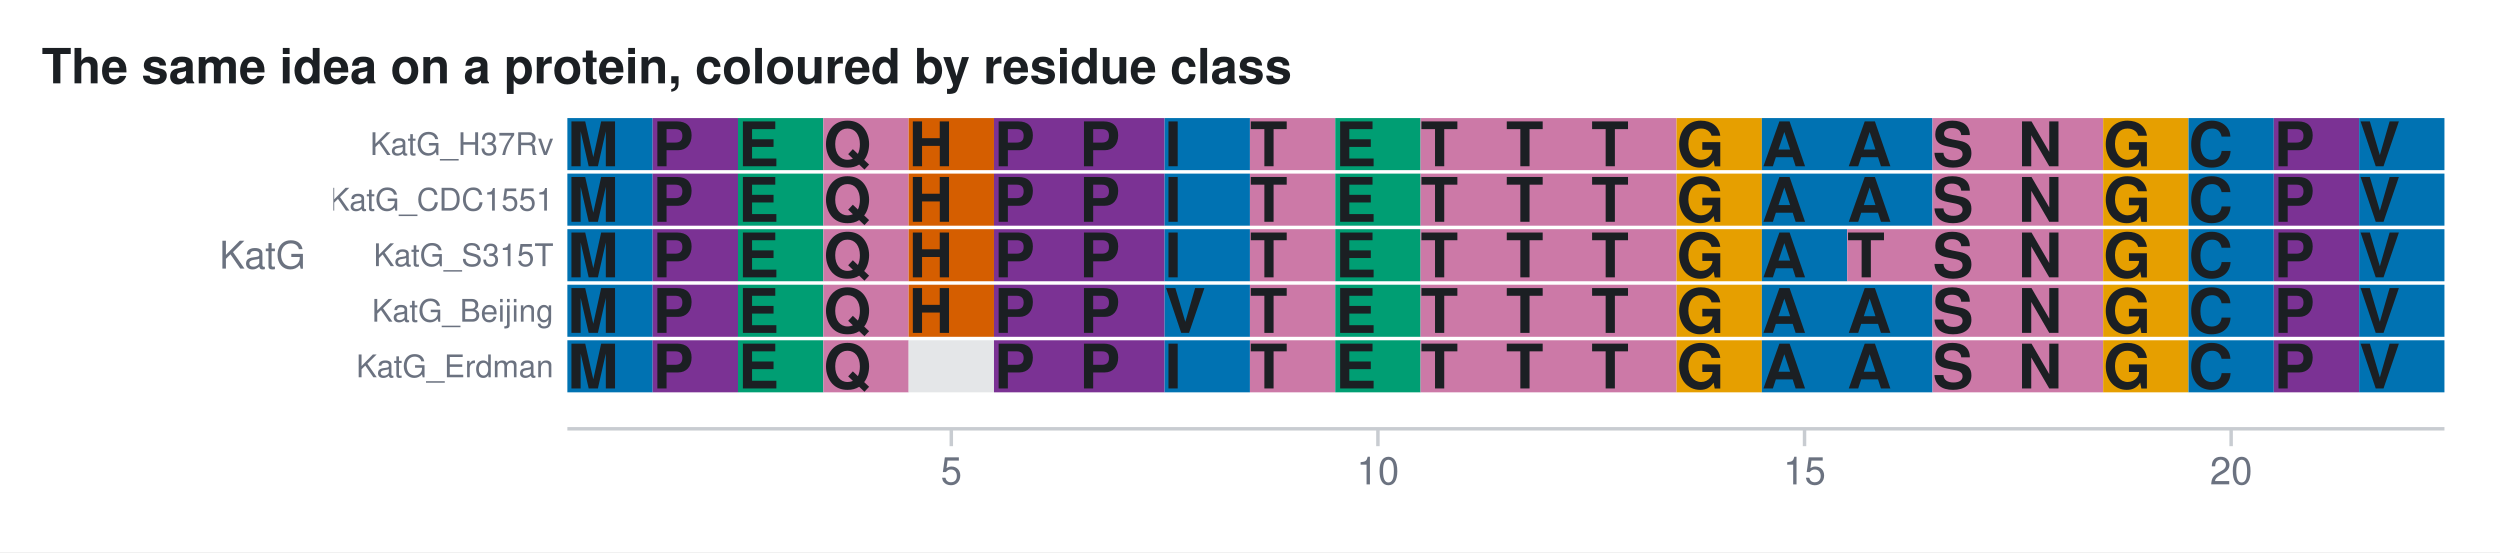
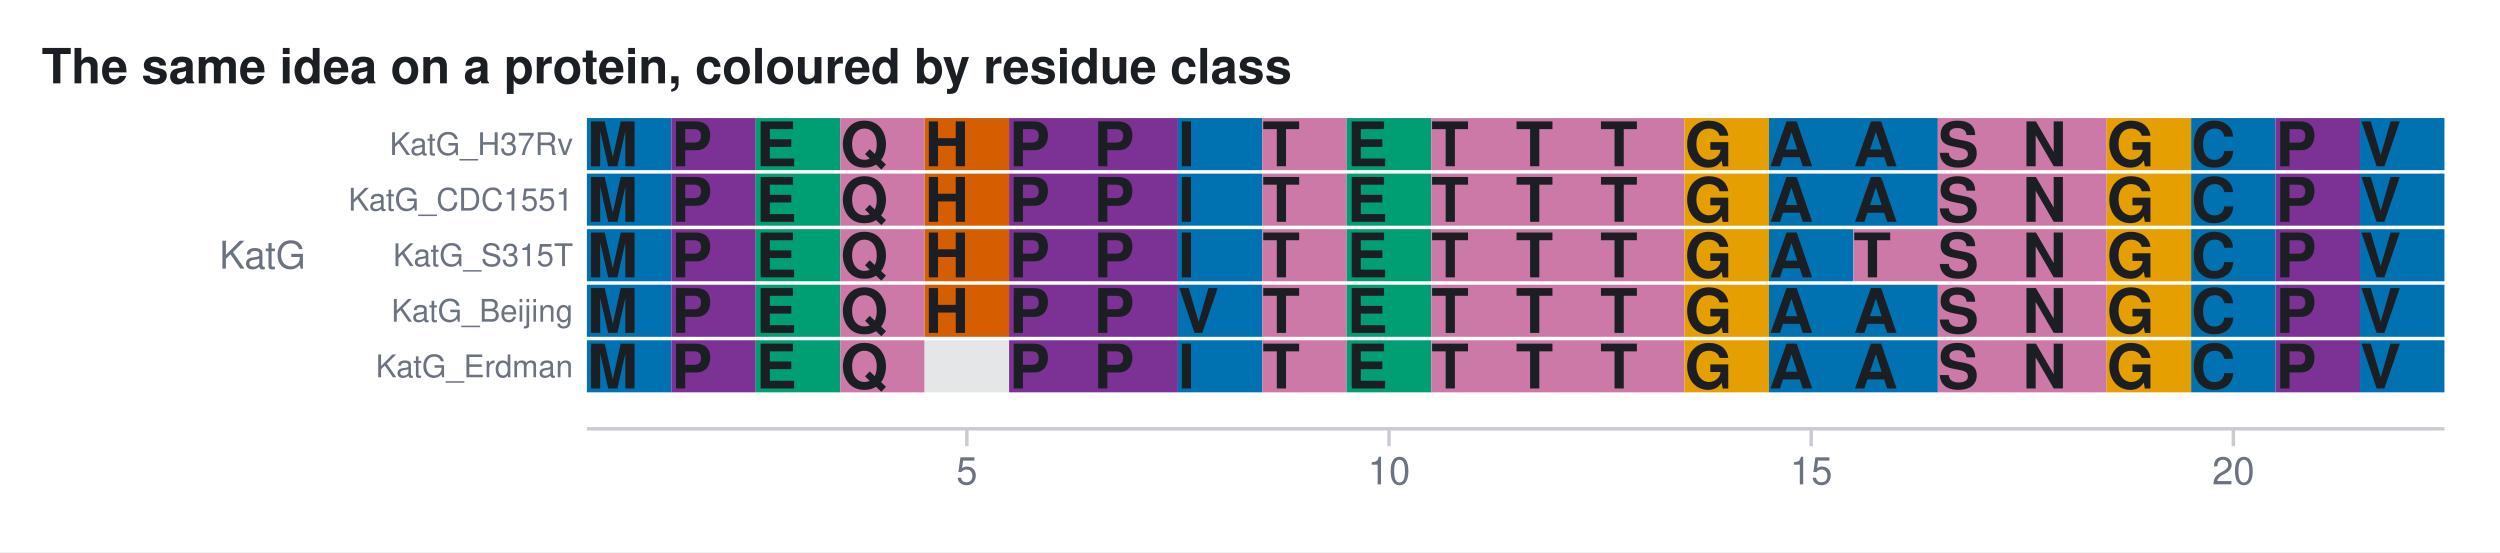
<svg xmlns="http://www.w3.org/2000/svg" width="720" height="159" viewBox="0 0 720 159" font-family="Helvetica, Arial, sans-serif">
  <defs>
    <clipPath id="karyon-clip-0">
      <rect x="96" y="34" width="608" height="79" />
    </clipPath>
    <clipPath id="karyon-clip-1">
      <rect x="96" y="123" width="608" height="26" />
    </clipPath>
  </defs>
  <rect x="0" y="0" width="720" height="159" fill="#ffffff" />
  <text x="12" y="24" fill="#1b1f23" font-size="14" text-anchor="start" font-weight="bold">The same idea on a protein, coloured by residue class</text>
  <text x="88" y="77.35" fill="#6b7280" font-size="11" text-anchor="end">KatG</text>
  <g clip-path="url(#karyon-clip-0)">
-     <rect x="163.4" y="34" width="24.573" height="15" fill="#0072b2" />
-     <rect x="187.973" y="34" width="24.573" height="15" fill="#7b3294" />
-     <rect x="212.545" y="34" width="24.573" height="15" fill="#009e73" />
-     <rect x="237.118" y="34" width="24.573" height="15" fill="#cc79a7" />
-     <rect x="261.691" y="34" width="24.573" height="15" fill="#d55e00" />
-     <rect x="286.264" y="34" width="49.145" height="15" fill="#7b3294" />
-     <rect x="335.409" y="34" width="24.573" height="15" fill="#0072b2" />
-     <rect x="359.982" y="34" width="24.573" height="15" fill="#cc79a7" />
-     <rect x="384.555" y="34" width="24.573" height="15" fill="#009e73" />
-     <rect x="409.127" y="34" width="73.718" height="15" fill="#cc79a7" />
-     <rect x="482.845" y="34" width="24.573" height="15" fill="#e69f00" />
-     <rect x="507.418" y="34" width="49.145" height="15" fill="#0072b2" />
-     <rect x="556.564" y="34" width="49.145" height="15" fill="#cc79a7" />
-     <rect x="605.709" y="34" width="24.573" height="15" fill="#e69f00" />
-     <rect x="630.282" y="34" width="24.573" height="15" fill="#0072b2" />
-     <rect x="654.855" y="34" width="24.573" height="15" fill="#7b3294" />
-     <rect x="679.427" y="34" width="24.573" height="15" fill="#0072b2" />
-     <text x="163.4" y="47.875" font-size="17.708" fill="#1b1f23" textLength="24.573" lengthAdjust="spacingAndGlyphs" font-weight="bold">M</text>
-     <text x="187.973" y="47.875" font-size="17.708" fill="#1b1f23" textLength="24.573" lengthAdjust="spacingAndGlyphs" font-weight="bold">P</text>
-     <text x="212.545" y="47.875" font-size="17.708" fill="#1b1f23" textLength="24.573" lengthAdjust="spacingAndGlyphs" font-weight="bold">E</text>
-     <text x="237.118" y="47.875" font-size="17.708" fill="#1b1f23" textLength="24.573" lengthAdjust="spacingAndGlyphs" font-weight="bold">Q</text>
-     <text x="261.691" y="47.875" font-size="17.708" fill="#1b1f23" textLength="24.573" lengthAdjust="spacingAndGlyphs" font-weight="bold">H</text>
-     <text x="286.264" y="47.875" font-size="17.708" fill="#1b1f23" textLength="24.573" lengthAdjust="spacingAndGlyphs" font-weight="bold">P</text>
-     <text x="310.836" y="47.875" font-size="17.708" fill="#1b1f23" textLength="24.573" lengthAdjust="spacingAndGlyphs" font-weight="bold">P</text>
-     <text x="335.409" y="47.875" font-size="17.708" fill="#1b1f23" textLength="24.573" lengthAdjust="spacingAndGlyphs" font-weight="bold">I</text>
-     <text x="359.982" y="47.875" font-size="17.708" fill="#1b1f23" textLength="24.573" lengthAdjust="spacingAndGlyphs" font-weight="bold">T</text>
-     <text x="384.555" y="47.875" font-size="17.708" fill="#1b1f23" textLength="24.573" lengthAdjust="spacingAndGlyphs" font-weight="bold">E</text>
-     <text x="409.127" y="47.875" font-size="17.708" fill="#1b1f23" textLength="24.573" lengthAdjust="spacingAndGlyphs" font-weight="bold">T</text>
-     <text x="433.7" y="47.875" font-size="17.708" fill="#1b1f23" textLength="24.573" lengthAdjust="spacingAndGlyphs" font-weight="bold">T</text>
-     <text x="458.273" y="47.875" font-size="17.708" fill="#1b1f23" textLength="24.573" lengthAdjust="spacingAndGlyphs" font-weight="bold">T</text>
-     <text x="482.845" y="47.875" font-size="17.708" fill="#1b1f23" textLength="24.573" lengthAdjust="spacingAndGlyphs" font-weight="bold">G</text>
-     <text x="507.418" y="47.875" font-size="17.708" fill="#1b1f23" textLength="24.573" lengthAdjust="spacingAndGlyphs" font-weight="bold">A</text>
-     <text x="531.991" y="47.875" font-size="17.708" fill="#1b1f23" textLength="24.573" lengthAdjust="spacingAndGlyphs" font-weight="bold">A</text>
-     <text x="556.564" y="47.875" font-size="17.708" fill="#1b1f23" textLength="24.573" lengthAdjust="spacingAndGlyphs" font-weight="bold">S</text>
-     <text x="581.136" y="47.875" font-size="17.708" fill="#1b1f23" textLength="24.573" lengthAdjust="spacingAndGlyphs" font-weight="bold">N</text>
-     <text x="605.709" y="47.875" font-size="17.708" fill="#1b1f23" textLength="24.573" lengthAdjust="spacingAndGlyphs" font-weight="bold">G</text>
-     <text x="630.282" y="47.875" font-size="17.708" fill="#1b1f23" textLength="24.573" lengthAdjust="spacingAndGlyphs" font-weight="bold">C</text>
-     <text x="654.855" y="47.875" font-size="17.708" fill="#1b1f23" textLength="24.573" lengthAdjust="spacingAndGlyphs" font-weight="bold">P</text>
-     <text x="679.427" y="47.875" font-size="17.708" fill="#1b1f23" textLength="24.573" lengthAdjust="spacingAndGlyphs" font-weight="bold">V</text>
-     <text x="159.4" y="44.65" fill="#6b7280" font-size="9" text-anchor="end">KatG_H37Rv</text>
-     <rect x="163.4" y="50" width="24.573" height="15" fill="#0072b2" />
-     <rect x="187.973" y="50" width="24.573" height="15" fill="#7b3294" />
-     <rect x="212.545" y="50" width="24.573" height="15" fill="#009e73" />
-     <rect x="237.118" y="50" width="24.573" height="15" fill="#cc79a7" />
-     <rect x="261.691" y="50" width="24.573" height="15" fill="#d55e00" />
-     <rect x="286.264" y="50" width="49.145" height="15" fill="#7b3294" />
-     <rect x="335.409" y="50" width="24.573" height="15" fill="#0072b2" />
-     <rect x="359.982" y="50" width="24.573" height="15" fill="#cc79a7" />
-     <rect x="384.555" y="50" width="24.573" height="15" fill="#009e73" />
-     <rect x="409.127" y="50" width="73.718" height="15" fill="#cc79a7" />
-     <rect x="482.845" y="50" width="24.573" height="15" fill="#e69f00" />
-     <rect x="507.418" y="50" width="49.145" height="15" fill="#0072b2" />
-     <rect x="556.564" y="50" width="49.145" height="15" fill="#cc79a7" />
-     <rect x="605.709" y="50" width="24.573" height="15" fill="#e69f00" />
-     <rect x="630.282" y="50" width="24.573" height="15" fill="#0072b2" />
-     <rect x="654.855" y="50" width="24.573" height="15" fill="#7b3294" />
-     <rect x="679.427" y="50" width="24.573" height="15" fill="#0072b2" />
-     <text x="163.4" y="63.875" font-size="17.708" fill="#1b1f23" textLength="24.573" lengthAdjust="spacingAndGlyphs" font-weight="bold">M</text>
-     <text x="187.973" y="63.875" font-size="17.708" fill="#1b1f23" textLength="24.573" lengthAdjust="spacingAndGlyphs" font-weight="bold">P</text>
-     <text x="212.545" y="63.875" font-size="17.708" fill="#1b1f23" textLength="24.573" lengthAdjust="spacingAndGlyphs" font-weight="bold">E</text>
-     <text x="237.118" y="63.875" font-size="17.708" fill="#1b1f23" textLength="24.573" lengthAdjust="spacingAndGlyphs" font-weight="bold">Q</text>
-     <text x="261.691" y="63.875" font-size="17.708" fill="#1b1f23" textLength="24.573" lengthAdjust="spacingAndGlyphs" font-weight="bold">H</text>
-     <text x="286.264" y="63.875" font-size="17.708" fill="#1b1f23" textLength="24.573" lengthAdjust="spacingAndGlyphs" font-weight="bold">P</text>
-     <text x="310.836" y="63.875" font-size="17.708" fill="#1b1f23" textLength="24.573" lengthAdjust="spacingAndGlyphs" font-weight="bold">P</text>
-     <text x="335.409" y="63.875" font-size="17.708" fill="#1b1f23" textLength="24.573" lengthAdjust="spacingAndGlyphs" font-weight="bold">I</text>
-     <text x="359.982" y="63.875" font-size="17.708" fill="#1b1f23" textLength="24.573" lengthAdjust="spacingAndGlyphs" font-weight="bold">T</text>
-     <text x="384.555" y="63.875" font-size="17.708" fill="#1b1f23" textLength="24.573" lengthAdjust="spacingAndGlyphs" font-weight="bold">E</text>
-     <text x="409.127" y="63.875" font-size="17.708" fill="#1b1f23" textLength="24.573" lengthAdjust="spacingAndGlyphs" font-weight="bold">T</text>
-     <text x="433.7" y="63.875" font-size="17.708" fill="#1b1f23" textLength="24.573" lengthAdjust="spacingAndGlyphs" font-weight="bold">T</text>
-     <text x="458.273" y="63.875" font-size="17.708" fill="#1b1f23" textLength="24.573" lengthAdjust="spacingAndGlyphs" font-weight="bold">T</text>
-     <text x="482.845" y="63.875" font-size="17.708" fill="#1b1f23" textLength="24.573" lengthAdjust="spacingAndGlyphs" font-weight="bold">G</text>
-     <text x="507.418" y="63.875" font-size="17.708" fill="#1b1f23" textLength="24.573" lengthAdjust="spacingAndGlyphs" font-weight="bold">A</text>
-     <text x="531.991" y="63.875" font-size="17.708" fill="#1b1f23" textLength="24.573" lengthAdjust="spacingAndGlyphs" font-weight="bold">A</text>
-     <text x="556.564" y="63.875" font-size="17.708" fill="#1b1f23" textLength="24.573" lengthAdjust="spacingAndGlyphs" font-weight="bold">S</text>
-     <text x="581.136" y="63.875" font-size="17.708" fill="#1b1f23" textLength="24.573" lengthAdjust="spacingAndGlyphs" font-weight="bold">N</text>
-     <text x="605.709" y="63.875" font-size="17.708" fill="#1b1f23" textLength="24.573" lengthAdjust="spacingAndGlyphs" font-weight="bold">G</text>
-     <text x="630.282" y="63.875" font-size="17.708" fill="#1b1f23" textLength="24.573" lengthAdjust="spacingAndGlyphs" font-weight="bold">C</text>
-     <text x="654.855" y="63.875" font-size="17.708" fill="#1b1f23" textLength="24.573" lengthAdjust="spacingAndGlyphs" font-weight="bold">P</text>
-     <text x="679.427" y="63.875" font-size="17.708" fill="#1b1f23" textLength="24.573" lengthAdjust="spacingAndGlyphs" font-weight="bold">V</text>
-     <text x="159.4" y="60.65" fill="#6b7280" font-size="9" text-anchor="end">KatG_CDC1551</text>
-     <rect x="163.4" y="66" width="24.573" height="15" fill="#0072b2" />
-     <rect x="187.973" y="66" width="24.573" height="15" fill="#7b3294" />
-     <rect x="212.545" y="66" width="24.573" height="15" fill="#009e73" />
-     <rect x="237.118" y="66" width="24.573" height="15" fill="#cc79a7" />
-     <rect x="261.691" y="66" width="24.573" height="15" fill="#d55e00" />
-     <rect x="286.264" y="66" width="49.145" height="15" fill="#7b3294" />
-     <rect x="335.409" y="66" width="24.573" height="15" fill="#0072b2" />
-     <rect x="359.982" y="66" width="24.573" height="15" fill="#cc79a7" />
-     <rect x="384.555" y="66" width="24.573" height="15" fill="#009e73" />
-     <rect x="409.127" y="66" width="73.718" height="15" fill="#cc79a7" />
-     <rect x="482.845" y="66" width="24.573" height="15" fill="#e69f00" />
-     <rect x="507.418" y="66" width="24.573" height="15" fill="#0072b2" />
-     <rect x="531.991" y="66" width="73.718" height="15" fill="#cc79a7" />
-     <rect x="605.709" y="66" width="24.573" height="15" fill="#e69f00" />
-     <rect x="630.282" y="66" width="24.573" height="15" fill="#0072b2" />
-     <rect x="654.855" y="66" width="24.573" height="15" fill="#7b3294" />
-     <rect x="679.427" y="66" width="24.573" height="15" fill="#0072b2" />
-     <text x="163.4" y="79.875" font-size="17.708" fill="#1b1f23" textLength="24.573" lengthAdjust="spacingAndGlyphs" font-weight="bold">M</text>
-     <text x="187.973" y="79.875" font-size="17.708" fill="#1b1f23" textLength="24.573" lengthAdjust="spacingAndGlyphs" font-weight="bold">P</text>
-     <text x="212.545" y="79.875" font-size="17.708" fill="#1b1f23" textLength="24.573" lengthAdjust="spacingAndGlyphs" font-weight="bold">E</text>
-     <text x="237.118" y="79.875" font-size="17.708" fill="#1b1f23" textLength="24.573" lengthAdjust="spacingAndGlyphs" font-weight="bold">Q</text>
-     <text x="261.691" y="79.875" font-size="17.708" fill="#1b1f23" textLength="24.573" lengthAdjust="spacingAndGlyphs" font-weight="bold">H</text>
-     <text x="286.264" y="79.875" font-size="17.708" fill="#1b1f23" textLength="24.573" lengthAdjust="spacingAndGlyphs" font-weight="bold">P</text>
-     <text x="310.836" y="79.875" font-size="17.708" fill="#1b1f23" textLength="24.573" lengthAdjust="spacingAndGlyphs" font-weight="bold">P</text>
-     <text x="335.409" y="79.875" font-size="17.708" fill="#1b1f23" textLength="24.573" lengthAdjust="spacingAndGlyphs" font-weight="bold">I</text>
-     <text x="359.982" y="79.875" font-size="17.708" fill="#1b1f23" textLength="24.573" lengthAdjust="spacingAndGlyphs" font-weight="bold">T</text>
-     <text x="384.555" y="79.875" font-size="17.708" fill="#1b1f23" textLength="24.573" lengthAdjust="spacingAndGlyphs" font-weight="bold">E</text>
-     <text x="409.127" y="79.875" font-size="17.708" fill="#1b1f23" textLength="24.573" lengthAdjust="spacingAndGlyphs" font-weight="bold">T</text>
-     <text x="433.7" y="79.875" font-size="17.708" fill="#1b1f23" textLength="24.573" lengthAdjust="spacingAndGlyphs" font-weight="bold">T</text>
-     <text x="458.273" y="79.875" font-size="17.708" fill="#1b1f23" textLength="24.573" lengthAdjust="spacingAndGlyphs" font-weight="bold">T</text>
-     <text x="482.845" y="79.875" font-size="17.708" fill="#1b1f23" textLength="24.573" lengthAdjust="spacingAndGlyphs" font-weight="bold">G</text>
-     <text x="507.418" y="79.875" font-size="17.708" fill="#1b1f23" textLength="24.573" lengthAdjust="spacingAndGlyphs" font-weight="bold">A</text>
-     <text x="531.991" y="79.875" font-size="17.708" fill="#1b1f23" textLength="24.573" lengthAdjust="spacingAndGlyphs" font-weight="bold">T</text>
-     <text x="556.564" y="79.875" font-size="17.708" fill="#1b1f23" textLength="24.573" lengthAdjust="spacingAndGlyphs" font-weight="bold">S</text>
-     <text x="581.136" y="79.875" font-size="17.708" fill="#1b1f23" textLength="24.573" lengthAdjust="spacingAndGlyphs" font-weight="bold">N</text>
-     <text x="605.709" y="79.875" font-size="17.708" fill="#1b1f23" textLength="24.573" lengthAdjust="spacingAndGlyphs" font-weight="bold">G</text>
-     <text x="630.282" y="79.875" font-size="17.708" fill="#1b1f23" textLength="24.573" lengthAdjust="spacingAndGlyphs" font-weight="bold">C</text>
-     <text x="654.855" y="79.875" font-size="17.708" fill="#1b1f23" textLength="24.573" lengthAdjust="spacingAndGlyphs" font-weight="bold">P</text>
-     <text x="679.427" y="79.875" font-size="17.708" fill="#1b1f23" textLength="24.573" lengthAdjust="spacingAndGlyphs" font-weight="bold">V</text>
-     <text x="159.4" y="76.65" fill="#6b7280" font-size="9" text-anchor="end">KatG_S315T</text>
-     <rect x="163.4" y="82" width="24.573" height="15" fill="#0072b2" />
-     <rect x="187.973" y="82" width="24.573" height="15" fill="#7b3294" />
-     <rect x="212.545" y="82" width="24.573" height="15" fill="#009e73" />
-     <rect x="237.118" y="82" width="24.573" height="15" fill="#cc79a7" />
-     <rect x="261.691" y="82" width="24.573" height="15" fill="#d55e00" />
-     <rect x="286.264" y="82" width="49.145" height="15" fill="#7b3294" />
-     <rect x="335.409" y="82" width="24.573" height="15" fill="#0072b2" />
-     <rect x="359.982" y="82" width="24.573" height="15" fill="#cc79a7" />
-     <rect x="384.555" y="82" width="24.573" height="15" fill="#009e73" />
-     <rect x="409.127" y="82" width="73.718" height="15" fill="#cc79a7" />
-     <rect x="482.845" y="82" width="24.573" height="15" fill="#e69f00" />
-     <rect x="507.418" y="82" width="49.145" height="15" fill="#0072b2" />
-     <rect x="556.564" y="82" width="49.145" height="15" fill="#cc79a7" />
-     <rect x="605.709" y="82" width="24.573" height="15" fill="#e69f00" />
-     <rect x="630.282" y="82" width="24.573" height="15" fill="#0072b2" />
-     <rect x="654.855" y="82" width="24.573" height="15" fill="#7b3294" />
-     <rect x="679.427" y="82" width="24.573" height="15" fill="#0072b2" />
-     <text x="163.4" y="95.875" font-size="17.708" fill="#1b1f23" textLength="24.573" lengthAdjust="spacingAndGlyphs" font-weight="bold">M</text>
-     <text x="187.973" y="95.875" font-size="17.708" fill="#1b1f23" textLength="24.573" lengthAdjust="spacingAndGlyphs" font-weight="bold">P</text>
-     <text x="212.545" y="95.875" font-size="17.708" fill="#1b1f23" textLength="24.573" lengthAdjust="spacingAndGlyphs" font-weight="bold">E</text>
-     <text x="237.118" y="95.875" font-size="17.708" fill="#1b1f23" textLength="24.573" lengthAdjust="spacingAndGlyphs" font-weight="bold">Q</text>
-     <text x="261.691" y="95.875" font-size="17.708" fill="#1b1f23" textLength="24.573" lengthAdjust="spacingAndGlyphs" font-weight="bold">H</text>
-     <text x="286.264" y="95.875" font-size="17.708" fill="#1b1f23" textLength="24.573" lengthAdjust="spacingAndGlyphs" font-weight="bold">P</text>
-     <text x="310.836" y="95.875" font-size="17.708" fill="#1b1f23" textLength="24.573" lengthAdjust="spacingAndGlyphs" font-weight="bold">P</text>
-     <text x="335.409" y="95.875" font-size="17.708" fill="#1b1f23" textLength="24.573" lengthAdjust="spacingAndGlyphs" font-weight="bold">V</text>
-     <text x="359.982" y="95.875" font-size="17.708" fill="#1b1f23" textLength="24.573" lengthAdjust="spacingAndGlyphs" font-weight="bold">T</text>
-     <text x="384.555" y="95.875" font-size="17.708" fill="#1b1f23" textLength="24.573" lengthAdjust="spacingAndGlyphs" font-weight="bold">E</text>
-     <text x="409.127" y="95.875" font-size="17.708" fill="#1b1f23" textLength="24.573" lengthAdjust="spacingAndGlyphs" font-weight="bold">T</text>
-     <text x="433.7" y="95.875" font-size="17.708" fill="#1b1f23" textLength="24.573" lengthAdjust="spacingAndGlyphs" font-weight="bold">T</text>
-     <text x="458.273" y="95.875" font-size="17.708" fill="#1b1f23" textLength="24.573" lengthAdjust="spacingAndGlyphs" font-weight="bold">T</text>
-     <text x="482.845" y="95.875" font-size="17.708" fill="#1b1f23" textLength="24.573" lengthAdjust="spacingAndGlyphs" font-weight="bold">G</text>
-     <text x="507.418" y="95.875" font-size="17.708" fill="#1b1f23" textLength="24.573" lengthAdjust="spacingAndGlyphs" font-weight="bold">A</text>
-     <text x="531.991" y="95.875" font-size="17.708" fill="#1b1f23" textLength="24.573" lengthAdjust="spacingAndGlyphs" font-weight="bold">A</text>
-     <text x="556.564" y="95.875" font-size="17.708" fill="#1b1f23" textLength="24.573" lengthAdjust="spacingAndGlyphs" font-weight="bold">S</text>
-     <text x="581.136" y="95.875" font-size="17.708" fill="#1b1f23" textLength="24.573" lengthAdjust="spacingAndGlyphs" font-weight="bold">N</text>
-     <text x="605.709" y="95.875" font-size="17.708" fill="#1b1f23" textLength="24.573" lengthAdjust="spacingAndGlyphs" font-weight="bold">G</text>
-     <text x="630.282" y="95.875" font-size="17.708" fill="#1b1f23" textLength="24.573" lengthAdjust="spacingAndGlyphs" font-weight="bold">C</text>
-     <text x="654.855" y="95.875" font-size="17.708" fill="#1b1f23" textLength="24.573" lengthAdjust="spacingAndGlyphs" font-weight="bold">P</text>
-     <text x="679.427" y="95.875" font-size="17.708" fill="#1b1f23" textLength="24.573" lengthAdjust="spacingAndGlyphs" font-weight="bold">V</text>
-     <text x="159.4" y="92.65" fill="#6b7280" font-size="9" text-anchor="end">KatG_Beijing</text>
-     <rect x="163.4" y="98" width="24.573" height="15" fill="#0072b2" />
-     <rect x="187.973" y="98" width="24.573" height="15" fill="#7b3294" />
-     <rect x="212.545" y="98" width="24.573" height="15" fill="#009e73" />
-     <rect x="237.118" y="98" width="24.573" height="15" fill="#cc79a7" />
-     <rect x="261.691" y="98" width="24.573" height="15" fill="#e4e6e8" />
-     <rect x="286.264" y="98" width="49.145" height="15" fill="#7b3294" />
-     <rect x="335.409" y="98" width="24.573" height="15" fill="#0072b2" />
-     <rect x="359.982" y="98" width="24.573" height="15" fill="#cc79a7" />
-     <rect x="384.555" y="98" width="24.573" height="15" fill="#009e73" />
-     <rect x="409.127" y="98" width="73.718" height="15" fill="#cc79a7" />
-     <rect x="482.845" y="98" width="24.573" height="15" fill="#e69f00" />
-     <rect x="507.418" y="98" width="49.145" height="15" fill="#0072b2" />
-     <rect x="556.564" y="98" width="49.145" height="15" fill="#cc79a7" />
-     <rect x="605.709" y="98" width="24.573" height="15" fill="#e69f00" />
-     <rect x="630.282" y="98" width="24.573" height="15" fill="#0072b2" />
-     <rect x="654.855" y="98" width="24.573" height="15" fill="#7b3294" />
-     <rect x="679.427" y="98" width="24.573" height="15" fill="#0072b2" />
-     <text x="163.4" y="111.875" font-size="17.708" fill="#1b1f23" textLength="24.573" lengthAdjust="spacingAndGlyphs" font-weight="bold">M</text>
-     <text x="187.973" y="111.875" font-size="17.708" fill="#1b1f23" textLength="24.573" lengthAdjust="spacingAndGlyphs" font-weight="bold">P</text>
-     <text x="212.545" y="111.875" font-size="17.708" fill="#1b1f23" textLength="24.573" lengthAdjust="spacingAndGlyphs" font-weight="bold">E</text>
-     <text x="237.118" y="111.875" font-size="17.708" fill="#1b1f23" textLength="24.573" lengthAdjust="spacingAndGlyphs" font-weight="bold">Q</text>
-     <text x="286.264" y="111.875" font-size="17.708" fill="#1b1f23" textLength="24.573" lengthAdjust="spacingAndGlyphs" font-weight="bold">P</text>
-     <text x="310.836" y="111.875" font-size="17.708" fill="#1b1f23" textLength="24.573" lengthAdjust="spacingAndGlyphs" font-weight="bold">P</text>
-     <text x="335.409" y="111.875" font-size="17.708" fill="#1b1f23" textLength="24.573" lengthAdjust="spacingAndGlyphs" font-weight="bold">I</text>
-     <text x="359.982" y="111.875" font-size="17.708" fill="#1b1f23" textLength="24.573" lengthAdjust="spacingAndGlyphs" font-weight="bold">T</text>
-     <text x="384.555" y="111.875" font-size="17.708" fill="#1b1f23" textLength="24.573" lengthAdjust="spacingAndGlyphs" font-weight="bold">E</text>
-     <text x="409.127" y="111.875" font-size="17.708" fill="#1b1f23" textLength="24.573" lengthAdjust="spacingAndGlyphs" font-weight="bold">T</text>
-     <text x="433.7" y="111.875" font-size="17.708" fill="#1b1f23" textLength="24.573" lengthAdjust="spacingAndGlyphs" font-weight="bold">T</text>
-     <text x="458.273" y="111.875" font-size="17.708" fill="#1b1f23" textLength="24.573" lengthAdjust="spacingAndGlyphs" font-weight="bold">T</text>
-     <text x="482.845" y="111.875" font-size="17.708" fill="#1b1f23" textLength="24.573" lengthAdjust="spacingAndGlyphs" font-weight="bold">G</text>
-     <text x="507.418" y="111.875" font-size="17.708" fill="#1b1f23" textLength="24.573" lengthAdjust="spacingAndGlyphs" font-weight="bold">A</text>
-     <text x="531.991" y="111.875" font-size="17.708" fill="#1b1f23" textLength="24.573" lengthAdjust="spacingAndGlyphs" font-weight="bold">A</text>
-     <text x="556.564" y="111.875" font-size="17.708" fill="#1b1f23" textLength="24.573" lengthAdjust="spacingAndGlyphs" font-weight="bold">S</text>
-     <text x="581.136" y="111.875" font-size="17.708" fill="#1b1f23" textLength="24.573" lengthAdjust="spacingAndGlyphs" font-weight="bold">N</text>
-     <text x="605.709" y="111.875" font-size="17.708" fill="#1b1f23" textLength="24.573" lengthAdjust="spacingAndGlyphs" font-weight="bold">G</text>
-     <text x="630.282" y="111.875" font-size="17.708" fill="#1b1f23" textLength="24.573" lengthAdjust="spacingAndGlyphs" font-weight="bold">C</text>
-     <text x="654.855" y="111.875" font-size="17.708" fill="#1b1f23" textLength="24.573" lengthAdjust="spacingAndGlyphs" font-weight="bold">P</text>
-     <text x="679.427" y="111.875" font-size="17.708" fill="#1b1f23" textLength="24.573" lengthAdjust="spacingAndGlyphs" font-weight="bold">V</text>
-     <text x="159.4" y="108.65" fill="#6b7280" font-size="9" text-anchor="end">KatG_Erdman</text>
+     <rect x="169.025" y="34" width="24.317" height="15" fill="#0072b2" />
+     <rect x="193.342" y="34" width="24.317" height="15" fill="#7b3294" />
+     <rect x="217.659" y="34" width="24.317" height="15" fill="#009e73" />
+     <rect x="241.976" y="34" width="24.317" height="15" fill="#cc79a7" />
+     <rect x="266.293" y="34" width="24.317" height="15" fill="#d55e00" />
+     <rect x="290.61" y="34" width="48.634" height="15" fill="#7b3294" />
+     <rect x="339.244" y="34" width="24.317" height="15" fill="#0072b2" />
+     <rect x="363.561" y="34" width="24.317" height="15" fill="#cc79a7" />
+     <rect x="387.878" y="34" width="24.317" height="15" fill="#009e73" />
+     <rect x="412.195" y="34" width="72.951" height="15" fill="#cc79a7" />
+     <rect x="485.147" y="34" width="24.317" height="15" fill="#e69f00" />
+     <rect x="509.464" y="34" width="48.634" height="15" fill="#0072b2" />
+     <rect x="558.098" y="34" width="48.634" height="15" fill="#cc79a7" />
+     <rect x="606.732" y="34" width="24.317" height="15" fill="#e69f00" />
+     <rect x="631.049" y="34" width="24.317" height="15" fill="#0072b2" />
+     <rect x="655.366" y="34" width="24.317" height="15" fill="#7b3294" />
+     <rect x="679.683" y="34" width="24.317" height="15" fill="#0072b2" />
+     <text x="169.025" y="47.875" font-size="17.708" fill="#1b1f23" textLength="24.317" lengthAdjust="spacingAndGlyphs" font-weight="bold">M</text>
+     <text x="193.342" y="47.875" font-size="17.708" fill="#1b1f23" textLength="24.317" lengthAdjust="spacingAndGlyphs" font-weight="bold">P</text>
+     <text x="217.659" y="47.875" font-size="17.708" fill="#1b1f23" textLength="24.317" lengthAdjust="spacingAndGlyphs" font-weight="bold">E</text>
+     <text x="241.976" y="47.875" font-size="17.708" fill="#1b1f23" textLength="24.317" lengthAdjust="spacingAndGlyphs" font-weight="bold">Q</text>
+     <text x="266.293" y="47.875" font-size="17.708" fill="#1b1f23" textLength="24.317" lengthAdjust="spacingAndGlyphs" font-weight="bold">H</text>
+     <text x="290.61" y="47.875" font-size="17.708" fill="#1b1f23" textLength="24.317" lengthAdjust="spacingAndGlyphs" font-weight="bold">P</text>
+     <text x="314.927" y="47.875" font-size="17.708" fill="#1b1f23" textLength="24.317" lengthAdjust="spacingAndGlyphs" font-weight="bold">P</text>
+     <text x="339.244" y="47.875" font-size="17.708" fill="#1b1f23" textLength="24.317" lengthAdjust="spacingAndGlyphs" font-weight="bold">I</text>
+     <text x="363.561" y="47.875" font-size="17.708" fill="#1b1f23" textLength="24.317" lengthAdjust="spacingAndGlyphs" font-weight="bold">T</text>
+     <text x="387.878" y="47.875" font-size="17.708" fill="#1b1f23" textLength="24.317" lengthAdjust="spacingAndGlyphs" font-weight="bold">E</text>
+     <text x="412.195" y="47.875" font-size="17.708" fill="#1b1f23" textLength="24.317" lengthAdjust="spacingAndGlyphs" font-weight="bold">T</text>
+     <text x="436.513" y="47.875" font-size="17.708" fill="#1b1f23" textLength="24.317" lengthAdjust="spacingAndGlyphs" font-weight="bold">T</text>
+     <text x="460.83" y="47.875" font-size="17.708" fill="#1b1f23" textLength="24.317" lengthAdjust="spacingAndGlyphs" font-weight="bold">T</text>
+     <text x="485.147" y="47.875" font-size="17.708" fill="#1b1f23" textLength="24.317" lengthAdjust="spacingAndGlyphs" font-weight="bold">G</text>
+     <text x="509.464" y="47.875" font-size="17.708" fill="#1b1f23" textLength="24.317" lengthAdjust="spacingAndGlyphs" font-weight="bold">A</text>
+     <text x="533.781" y="47.875" font-size="17.708" fill="#1b1f23" textLength="24.317" lengthAdjust="spacingAndGlyphs" font-weight="bold">A</text>
+     <text x="558.098" y="47.875" font-size="17.708" fill="#1b1f23" textLength="24.317" lengthAdjust="spacingAndGlyphs" font-weight="bold">S</text>
+     <text x="582.415" y="47.875" font-size="17.708" fill="#1b1f23" textLength="24.317" lengthAdjust="spacingAndGlyphs" font-weight="bold">N</text>
+     <text x="606.732" y="47.875" font-size="17.708" fill="#1b1f23" textLength="24.317" lengthAdjust="spacingAndGlyphs" font-weight="bold">G</text>
+     <text x="631.049" y="47.875" font-size="17.708" fill="#1b1f23" textLength="24.317" lengthAdjust="spacingAndGlyphs" font-weight="bold">C</text>
+     <text x="655.366" y="47.875" font-size="17.708" fill="#1b1f23" textLength="24.317" lengthAdjust="spacingAndGlyphs" font-weight="bold">P</text>
+     <text x="679.683" y="47.875" font-size="17.708" fill="#1b1f23" textLength="24.317" lengthAdjust="spacingAndGlyphs" font-weight="bold">V</text>
+     <text x="165.025" y="44.65" fill="#6b7280" font-size="9" text-anchor="end">KatG_H37Rv</text>
+     <rect x="169.025" y="50" width="24.317" height="15" fill="#0072b2" />
+     <rect x="193.342" y="50" width="24.317" height="15" fill="#7b3294" />
+     <rect x="217.659" y="50" width="24.317" height="15" fill="#009e73" />
+     <rect x="241.976" y="50" width="24.317" height="15" fill="#cc79a7" />
+     <rect x="266.293" y="50" width="24.317" height="15" fill="#d55e00" />
+     <rect x="290.61" y="50" width="48.634" height="15" fill="#7b3294" />
+     <rect x="339.244" y="50" width="24.317" height="15" fill="#0072b2" />
+     <rect x="363.561" y="50" width="24.317" height="15" fill="#cc79a7" />
+     <rect x="387.878" y="50" width="24.317" height="15" fill="#009e73" />
+     <rect x="412.195" y="50" width="72.951" height="15" fill="#cc79a7" />
+     <rect x="485.147" y="50" width="24.317" height="15" fill="#e69f00" />
+     <rect x="509.464" y="50" width="48.634" height="15" fill="#0072b2" />
+     <rect x="558.098" y="50" width="48.634" height="15" fill="#cc79a7" />
+     <rect x="606.732" y="50" width="24.317" height="15" fill="#e69f00" />
+     <rect x="631.049" y="50" width="24.317" height="15" fill="#0072b2" />
+     <rect x="655.366" y="50" width="24.317" height="15" fill="#7b3294" />
+     <rect x="679.683" y="50" width="24.317" height="15" fill="#0072b2" />
+     <text x="169.025" y="63.875" font-size="17.708" fill="#1b1f23" textLength="24.317" lengthAdjust="spacingAndGlyphs" font-weight="bold">M</text>
+     <text x="193.342" y="63.875" font-size="17.708" fill="#1b1f23" textLength="24.317" lengthAdjust="spacingAndGlyphs" font-weight="bold">P</text>
+     <text x="217.659" y="63.875" font-size="17.708" fill="#1b1f23" textLength="24.317" lengthAdjust="spacingAndGlyphs" font-weight="bold">E</text>
+     <text x="241.976" y="63.875" font-size="17.708" fill="#1b1f23" textLength="24.317" lengthAdjust="spacingAndGlyphs" font-weight="bold">Q</text>
+     <text x="266.293" y="63.875" font-size="17.708" fill="#1b1f23" textLength="24.317" lengthAdjust="spacingAndGlyphs" font-weight="bold">H</text>
+     <text x="290.61" y="63.875" font-size="17.708" fill="#1b1f23" textLength="24.317" lengthAdjust="spacingAndGlyphs" font-weight="bold">P</text>
+     <text x="314.927" y="63.875" font-size="17.708" fill="#1b1f23" textLength="24.317" lengthAdjust="spacingAndGlyphs" font-weight="bold">P</text>
+     <text x="339.244" y="63.875" font-size="17.708" fill="#1b1f23" textLength="24.317" lengthAdjust="spacingAndGlyphs" font-weight="bold">I</text>
+     <text x="363.561" y="63.875" font-size="17.708" fill="#1b1f23" textLength="24.317" lengthAdjust="spacingAndGlyphs" font-weight="bold">T</text>
+     <text x="387.878" y="63.875" font-size="17.708" fill="#1b1f23" textLength="24.317" lengthAdjust="spacingAndGlyphs" font-weight="bold">E</text>
+     <text x="412.195" y="63.875" font-size="17.708" fill="#1b1f23" textLength="24.317" lengthAdjust="spacingAndGlyphs" font-weight="bold">T</text>
+     <text x="436.513" y="63.875" font-size="17.708" fill="#1b1f23" textLength="24.317" lengthAdjust="spacingAndGlyphs" font-weight="bold">T</text>
+     <text x="460.83" y="63.875" font-size="17.708" fill="#1b1f23" textLength="24.317" lengthAdjust="spacingAndGlyphs" font-weight="bold">T</text>
+     <text x="485.147" y="63.875" font-size="17.708" fill="#1b1f23" textLength="24.317" lengthAdjust="spacingAndGlyphs" font-weight="bold">G</text>
+     <text x="509.464" y="63.875" font-size="17.708" fill="#1b1f23" textLength="24.317" lengthAdjust="spacingAndGlyphs" font-weight="bold">A</text>
+     <text x="533.781" y="63.875" font-size="17.708" fill="#1b1f23" textLength="24.317" lengthAdjust="spacingAndGlyphs" font-weight="bold">A</text>
+     <text x="558.098" y="63.875" font-size="17.708" fill="#1b1f23" textLength="24.317" lengthAdjust="spacingAndGlyphs" font-weight="bold">S</text>
+     <text x="582.415" y="63.875" font-size="17.708" fill="#1b1f23" textLength="24.317" lengthAdjust="spacingAndGlyphs" font-weight="bold">N</text>
+     <text x="606.732" y="63.875" font-size="17.708" fill="#1b1f23" textLength="24.317" lengthAdjust="spacingAndGlyphs" font-weight="bold">G</text>
+     <text x="631.049" y="63.875" font-size="17.708" fill="#1b1f23" textLength="24.317" lengthAdjust="spacingAndGlyphs" font-weight="bold">C</text>
+     <text x="655.366" y="63.875" font-size="17.708" fill="#1b1f23" textLength="24.317" lengthAdjust="spacingAndGlyphs" font-weight="bold">P</text>
+     <text x="679.683" y="63.875" font-size="17.708" fill="#1b1f23" textLength="24.317" lengthAdjust="spacingAndGlyphs" font-weight="bold">V</text>
+     <text x="165.025" y="60.65" fill="#6b7280" font-size="9" text-anchor="end">KatG_CDC1551</text>
+     <rect x="169.025" y="66" width="24.317" height="15" fill="#0072b2" />
+     <rect x="193.342" y="66" width="24.317" height="15" fill="#7b3294" />
+     <rect x="217.659" y="66" width="24.317" height="15" fill="#009e73" />
+     <rect x="241.976" y="66" width="24.317" height="15" fill="#cc79a7" />
+     <rect x="266.293" y="66" width="24.317" height="15" fill="#d55e00" />
+     <rect x="290.61" y="66" width="48.634" height="15" fill="#7b3294" />
+     <rect x="339.244" y="66" width="24.317" height="15" fill="#0072b2" />
+     <rect x="363.561" y="66" width="24.317" height="15" fill="#cc79a7" />
+     <rect x="387.878" y="66" width="24.317" height="15" fill="#009e73" />
+     <rect x="412.195" y="66" width="72.951" height="15" fill="#cc79a7" />
+     <rect x="485.147" y="66" width="24.317" height="15" fill="#e69f00" />
+     <rect x="509.464" y="66" width="24.317" height="15" fill="#0072b2" />
+     <rect x="533.781" y="66" width="72.951" height="15" fill="#cc79a7" />
+     <rect x="606.732" y="66" width="24.317" height="15" fill="#e69f00" />
+     <rect x="631.049" y="66" width="24.317" height="15" fill="#0072b2" />
+     <rect x="655.366" y="66" width="24.317" height="15" fill="#7b3294" />
+     <rect x="679.683" y="66" width="24.317" height="15" fill="#0072b2" />
+     <text x="169.025" y="79.875" font-size="17.708" fill="#1b1f23" textLength="24.317" lengthAdjust="spacingAndGlyphs" font-weight="bold">M</text>
+     <text x="193.342" y="79.875" font-size="17.708" fill="#1b1f23" textLength="24.317" lengthAdjust="spacingAndGlyphs" font-weight="bold">P</text>
+     <text x="217.659" y="79.875" font-size="17.708" fill="#1b1f23" textLength="24.317" lengthAdjust="spacingAndGlyphs" font-weight="bold">E</text>
+     <text x="241.976" y="79.875" font-size="17.708" fill="#1b1f23" textLength="24.317" lengthAdjust="spacingAndGlyphs" font-weight="bold">Q</text>
+     <text x="266.293" y="79.875" font-size="17.708" fill="#1b1f23" textLength="24.317" lengthAdjust="spacingAndGlyphs" font-weight="bold">H</text>
+     <text x="290.61" y="79.875" font-size="17.708" fill="#1b1f23" textLength="24.317" lengthAdjust="spacingAndGlyphs" font-weight="bold">P</text>
+     <text x="314.927" y="79.875" font-size="17.708" fill="#1b1f23" textLength="24.317" lengthAdjust="spacingAndGlyphs" font-weight="bold">P</text>
+     <text x="339.244" y="79.875" font-size="17.708" fill="#1b1f23" textLength="24.317" lengthAdjust="spacingAndGlyphs" font-weight="bold">I</text>
+     <text x="363.561" y="79.875" font-size="17.708" fill="#1b1f23" textLength="24.317" lengthAdjust="spacingAndGlyphs" font-weight="bold">T</text>
+     <text x="387.878" y="79.875" font-size="17.708" fill="#1b1f23" textLength="24.317" lengthAdjust="spacingAndGlyphs" font-weight="bold">E</text>
+     <text x="412.195" y="79.875" font-size="17.708" fill="#1b1f23" textLength="24.317" lengthAdjust="spacingAndGlyphs" font-weight="bold">T</text>
+     <text x="436.513" y="79.875" font-size="17.708" fill="#1b1f23" textLength="24.317" lengthAdjust="spacingAndGlyphs" font-weight="bold">T</text>
+     <text x="460.83" y="79.875" font-size="17.708" fill="#1b1f23" textLength="24.317" lengthAdjust="spacingAndGlyphs" font-weight="bold">T</text>
+     <text x="485.147" y="79.875" font-size="17.708" fill="#1b1f23" textLength="24.317" lengthAdjust="spacingAndGlyphs" font-weight="bold">G</text>
+     <text x="509.464" y="79.875" font-size="17.708" fill="#1b1f23" textLength="24.317" lengthAdjust="spacingAndGlyphs" font-weight="bold">A</text>
+     <text x="533.781" y="79.875" font-size="17.708" fill="#1b1f23" textLength="24.317" lengthAdjust="spacingAndGlyphs" font-weight="bold">T</text>
+     <text x="558.098" y="79.875" font-size="17.708" fill="#1b1f23" textLength="24.317" lengthAdjust="spacingAndGlyphs" font-weight="bold">S</text>
+     <text x="582.415" y="79.875" font-size="17.708" fill="#1b1f23" textLength="24.317" lengthAdjust="spacingAndGlyphs" font-weight="bold">N</text>
+     <text x="606.732" y="79.875" font-size="17.708" fill="#1b1f23" textLength="24.317" lengthAdjust="spacingAndGlyphs" font-weight="bold">G</text>
+     <text x="631.049" y="79.875" font-size="17.708" fill="#1b1f23" textLength="24.317" lengthAdjust="spacingAndGlyphs" font-weight="bold">C</text>
+     <text x="655.366" y="79.875" font-size="17.708" fill="#1b1f23" textLength="24.317" lengthAdjust="spacingAndGlyphs" font-weight="bold">P</text>
+     <text x="679.683" y="79.875" font-size="17.708" fill="#1b1f23" textLength="24.317" lengthAdjust="spacingAndGlyphs" font-weight="bold">V</text>
+     <text x="165.025" y="76.65" fill="#6b7280" font-size="9" text-anchor="end">KatG_S315T</text>
+     <rect x="169.025" y="82" width="24.317" height="15" fill="#0072b2" />
+     <rect x="193.342" y="82" width="24.317" height="15" fill="#7b3294" />
+     <rect x="217.659" y="82" width="24.317" height="15" fill="#009e73" />
+     <rect x="241.976" y="82" width="24.317" height="15" fill="#cc79a7" />
+     <rect x="266.293" y="82" width="24.317" height="15" fill="#d55e00" />
+     <rect x="290.61" y="82" width="48.634" height="15" fill="#7b3294" />
+     <rect x="339.244" y="82" width="24.317" height="15" fill="#0072b2" />
+     <rect x="363.561" y="82" width="24.317" height="15" fill="#cc79a7" />
+     <rect x="387.878" y="82" width="24.317" height="15" fill="#009e73" />
+     <rect x="412.195" y="82" width="72.951" height="15" fill="#cc79a7" />
+     <rect x="485.147" y="82" width="24.317" height="15" fill="#e69f00" />
+     <rect x="509.464" y="82" width="48.634" height="15" fill="#0072b2" />
+     <rect x="558.098" y="82" width="48.634" height="15" fill="#cc79a7" />
+     <rect x="606.732" y="82" width="24.317" height="15" fill="#e69f00" />
+     <rect x="631.049" y="82" width="24.317" height="15" fill="#0072b2" />
+     <rect x="655.366" y="82" width="24.317" height="15" fill="#7b3294" />
+     <rect x="679.683" y="82" width="24.317" height="15" fill="#0072b2" />
+     <text x="169.025" y="95.875" font-size="17.708" fill="#1b1f23" textLength="24.317" lengthAdjust="spacingAndGlyphs" font-weight="bold">M</text>
+     <text x="193.342" y="95.875" font-size="17.708" fill="#1b1f23" textLength="24.317" lengthAdjust="spacingAndGlyphs" font-weight="bold">P</text>
+     <text x="217.659" y="95.875" font-size="17.708" fill="#1b1f23" textLength="24.317" lengthAdjust="spacingAndGlyphs" font-weight="bold">E</text>
+     <text x="241.976" y="95.875" font-size="17.708" fill="#1b1f23" textLength="24.317" lengthAdjust="spacingAndGlyphs" font-weight="bold">Q</text>
+     <text x="266.293" y="95.875" font-size="17.708" fill="#1b1f23" textLength="24.317" lengthAdjust="spacingAndGlyphs" font-weight="bold">H</text>
+     <text x="290.61" y="95.875" font-size="17.708" fill="#1b1f23" textLength="24.317" lengthAdjust="spacingAndGlyphs" font-weight="bold">P</text>
+     <text x="314.927" y="95.875" font-size="17.708" fill="#1b1f23" textLength="24.317" lengthAdjust="spacingAndGlyphs" font-weight="bold">P</text>
+     <text x="339.244" y="95.875" font-size="17.708" fill="#1b1f23" textLength="24.317" lengthAdjust="spacingAndGlyphs" font-weight="bold">V</text>
+     <text x="363.561" y="95.875" font-size="17.708" fill="#1b1f23" textLength="24.317" lengthAdjust="spacingAndGlyphs" font-weight="bold">T</text>
+     <text x="387.878" y="95.875" font-size="17.708" fill="#1b1f23" textLength="24.317" lengthAdjust="spacingAndGlyphs" font-weight="bold">E</text>
+     <text x="412.195" y="95.875" font-size="17.708" fill="#1b1f23" textLength="24.317" lengthAdjust="spacingAndGlyphs" font-weight="bold">T</text>
+     <text x="436.513" y="95.875" font-size="17.708" fill="#1b1f23" textLength="24.317" lengthAdjust="spacingAndGlyphs" font-weight="bold">T</text>
+     <text x="460.83" y="95.875" font-size="17.708" fill="#1b1f23" textLength="24.317" lengthAdjust="spacingAndGlyphs" font-weight="bold">T</text>
+     <text x="485.147" y="95.875" font-size="17.708" fill="#1b1f23" textLength="24.317" lengthAdjust="spacingAndGlyphs" font-weight="bold">G</text>
+     <text x="509.464" y="95.875" font-size="17.708" fill="#1b1f23" textLength="24.317" lengthAdjust="spacingAndGlyphs" font-weight="bold">A</text>
+     <text x="533.781" y="95.875" font-size="17.708" fill="#1b1f23" textLength="24.317" lengthAdjust="spacingAndGlyphs" font-weight="bold">A</text>
+     <text x="558.098" y="95.875" font-size="17.708" fill="#1b1f23" textLength="24.317" lengthAdjust="spacingAndGlyphs" font-weight="bold">S</text>
+     <text x="582.415" y="95.875" font-size="17.708" fill="#1b1f23" textLength="24.317" lengthAdjust="spacingAndGlyphs" font-weight="bold">N</text>
+     <text x="606.732" y="95.875" font-size="17.708" fill="#1b1f23" textLength="24.317" lengthAdjust="spacingAndGlyphs" font-weight="bold">G</text>
+     <text x="631.049" y="95.875" font-size="17.708" fill="#1b1f23" textLength="24.317" lengthAdjust="spacingAndGlyphs" font-weight="bold">C</text>
+     <text x="655.366" y="95.875" font-size="17.708" fill="#1b1f23" textLength="24.317" lengthAdjust="spacingAndGlyphs" font-weight="bold">P</text>
+     <text x="679.683" y="95.875" font-size="17.708" fill="#1b1f23" textLength="24.317" lengthAdjust="spacingAndGlyphs" font-weight="bold">V</text>
+     <text x="165.025" y="92.65" fill="#6b7280" font-size="9" text-anchor="end">KatG_Beijing</text>
+     <rect x="169.025" y="98" width="24.317" height="15" fill="#0072b2" />
+     <rect x="193.342" y="98" width="24.317" height="15" fill="#7b3294" />
+     <rect x="217.659" y="98" width="24.317" height="15" fill="#009e73" />
+     <rect x="241.976" y="98" width="24.317" height="15" fill="#cc79a7" />
+     <rect x="266.293" y="98" width="24.317" height="15" fill="#e4e6e8" />
+     <rect x="290.61" y="98" width="48.634" height="15" fill="#7b3294" />
+     <rect x="339.244" y="98" width="24.317" height="15" fill="#0072b2" />
+     <rect x="363.561" y="98" width="24.317" height="15" fill="#cc79a7" />
+     <rect x="387.878" y="98" width="24.317" height="15" fill="#009e73" />
+     <rect x="412.195" y="98" width="72.951" height="15" fill="#cc79a7" />
+     <rect x="485.147" y="98" width="24.317" height="15" fill="#e69f00" />
+     <rect x="509.464" y="98" width="48.634" height="15" fill="#0072b2" />
+     <rect x="558.098" y="98" width="48.634" height="15" fill="#cc79a7" />
+     <rect x="606.732" y="98" width="24.317" height="15" fill="#e69f00" />
+     <rect x="631.049" y="98" width="24.317" height="15" fill="#0072b2" />
+     <rect x="655.366" y="98" width="24.317" height="15" fill="#7b3294" />
+     <rect x="679.683" y="98" width="24.317" height="15" fill="#0072b2" />
+     <text x="169.025" y="111.875" font-size="17.708" fill="#1b1f23" textLength="24.317" lengthAdjust="spacingAndGlyphs" font-weight="bold">M</text>
+     <text x="193.342" y="111.875" font-size="17.708" fill="#1b1f23" textLength="24.317" lengthAdjust="spacingAndGlyphs" font-weight="bold">P</text>
+     <text x="217.659" y="111.875" font-size="17.708" fill="#1b1f23" textLength="24.317" lengthAdjust="spacingAndGlyphs" font-weight="bold">E</text>
+     <text x="241.976" y="111.875" font-size="17.708" fill="#1b1f23" textLength="24.317" lengthAdjust="spacingAndGlyphs" font-weight="bold">Q</text>
+     <text x="290.61" y="111.875" font-size="17.708" fill="#1b1f23" textLength="24.317" lengthAdjust="spacingAndGlyphs" font-weight="bold">P</text>
+     <text x="314.927" y="111.875" font-size="17.708" fill="#1b1f23" textLength="24.317" lengthAdjust="spacingAndGlyphs" font-weight="bold">P</text>
+     <text x="339.244" y="111.875" font-size="17.708" fill="#1b1f23" textLength="24.317" lengthAdjust="spacingAndGlyphs" font-weight="bold">I</text>
+     <text x="363.561" y="111.875" font-size="17.708" fill="#1b1f23" textLength="24.317" lengthAdjust="spacingAndGlyphs" font-weight="bold">T</text>
+     <text x="387.878" y="111.875" font-size="17.708" fill="#1b1f23" textLength="24.317" lengthAdjust="spacingAndGlyphs" font-weight="bold">E</text>
+     <text x="412.195" y="111.875" font-size="17.708" fill="#1b1f23" textLength="24.317" lengthAdjust="spacingAndGlyphs" font-weight="bold">T</text>
+     <text x="436.513" y="111.875" font-size="17.708" fill="#1b1f23" textLength="24.317" lengthAdjust="spacingAndGlyphs" font-weight="bold">T</text>
+     <text x="460.83" y="111.875" font-size="17.708" fill="#1b1f23" textLength="24.317" lengthAdjust="spacingAndGlyphs" font-weight="bold">T</text>
+     <text x="485.147" y="111.875" font-size="17.708" fill="#1b1f23" textLength="24.317" lengthAdjust="spacingAndGlyphs" font-weight="bold">G</text>
+     <text x="509.464" y="111.875" font-size="17.708" fill="#1b1f23" textLength="24.317" lengthAdjust="spacingAndGlyphs" font-weight="bold">A</text>
+     <text x="533.781" y="111.875" font-size="17.708" fill="#1b1f23" textLength="24.317" lengthAdjust="spacingAndGlyphs" font-weight="bold">A</text>
+     <text x="558.098" y="111.875" font-size="17.708" fill="#1b1f23" textLength="24.317" lengthAdjust="spacingAndGlyphs" font-weight="bold">S</text>
+     <text x="582.415" y="111.875" font-size="17.708" fill="#1b1f23" textLength="24.317" lengthAdjust="spacingAndGlyphs" font-weight="bold">N</text>
+     <text x="606.732" y="111.875" font-size="17.708" fill="#1b1f23" textLength="24.317" lengthAdjust="spacingAndGlyphs" font-weight="bold">G</text>
+     <text x="631.049" y="111.875" font-size="17.708" fill="#1b1f23" textLength="24.317" lengthAdjust="spacingAndGlyphs" font-weight="bold">C</text>
+     <text x="655.366" y="111.875" font-size="17.708" fill="#1b1f23" textLength="24.317" lengthAdjust="spacingAndGlyphs" font-weight="bold">P</text>
+     <text x="679.683" y="111.875" font-size="17.708" fill="#1b1f23" textLength="24.317" lengthAdjust="spacingAndGlyphs" font-weight="bold">V</text>
+     <text x="165.025" y="108.65" fill="#6b7280" font-size="9" text-anchor="end">KatG_Erdman</text>
  </g>
  <g clip-path="url(#karyon-clip-1)">
-     <line x1="163.4" y1="123.5" x2="704" y2="123.5" stroke="#c8ccd1" stroke-width="1" />
-     <line x1="273.977" y1="123.5" x2="273.977" y2="128.5" stroke="#c8ccd1" stroke-width="1" />
-     <text x="273.977" y="139.5" fill="#6b7280" font-size="11" text-anchor="middle">5</text>
-     <line x1="396.841" y1="123.5" x2="396.841" y2="128.5" stroke="#c8ccd1" stroke-width="1" />
-     <text x="396.841" y="139.5" fill="#6b7280" font-size="11" text-anchor="middle">10</text>
-     <line x1="519.705" y1="123.5" x2="519.705" y2="128.5" stroke="#c8ccd1" stroke-width="1" />
-     <text x="519.705" y="139.5" fill="#6b7280" font-size="11" text-anchor="middle">15</text>
-     <line x1="642.568" y1="123.5" x2="642.568" y2="128.5" stroke="#c8ccd1" stroke-width="1" />
-     <text x="642.568" y="139.5" fill="#6b7280" font-size="11" text-anchor="middle">20</text>
+     <line x1="169.025" y1="123.5" x2="704" y2="123.5" stroke="#c8ccd1" stroke-width="1" />
+     <line x1="278.452" y1="123.5" x2="278.452" y2="128.5" stroke="#c8ccd1" stroke-width="1" />
+     <text x="278.452" y="139.5" fill="#6b7280" font-size="11" text-anchor="middle">5</text>
+     <line x1="400.037" y1="123.5" x2="400.037" y2="128.5" stroke="#c8ccd1" stroke-width="1" />
+     <text x="400.037" y="139.5" fill="#6b7280" font-size="11" text-anchor="middle">10</text>
+     <line x1="521.622" y1="123.5" x2="521.622" y2="128.5" stroke="#c8ccd1" stroke-width="1" />
+     <text x="521.622" y="139.5" fill="#6b7280" font-size="11" text-anchor="middle">15</text>
+     <line x1="643.207" y1="123.5" x2="643.207" y2="128.5" stroke="#c8ccd1" stroke-width="1" />
+     <text x="643.207" y="139.5" fill="#6b7280" font-size="11" text-anchor="middle">20</text>
  </g>
</svg>
